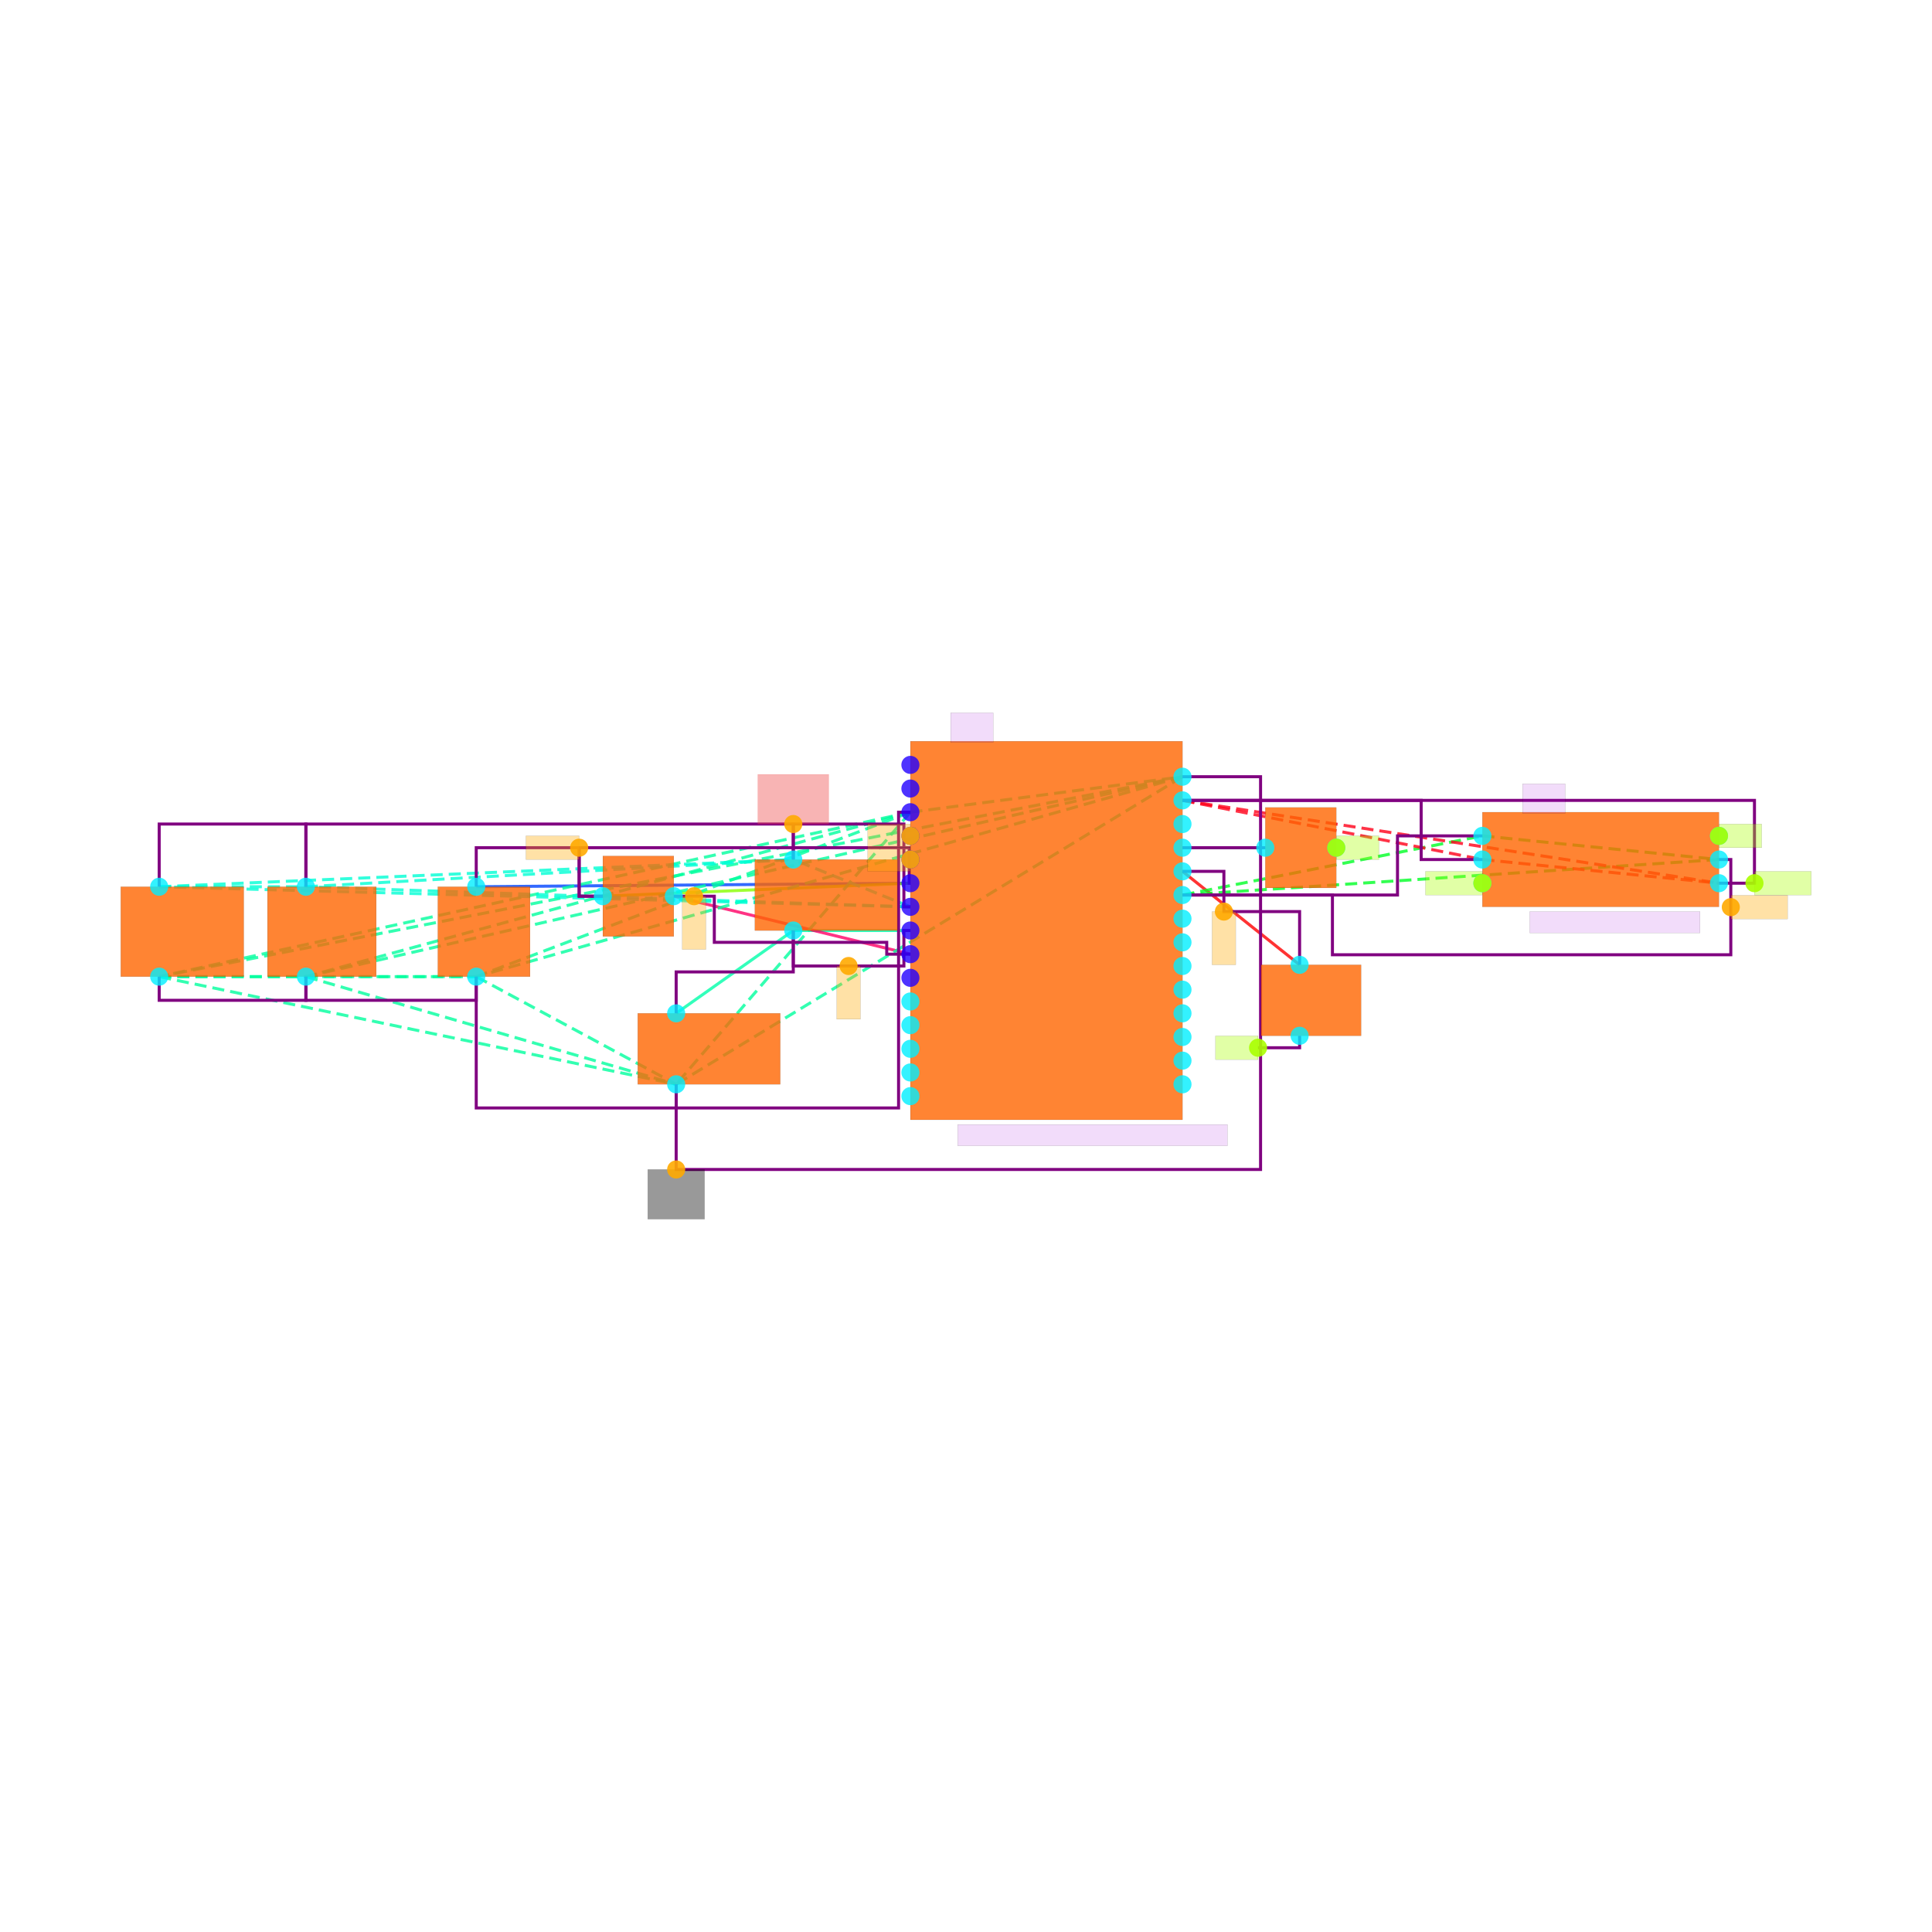
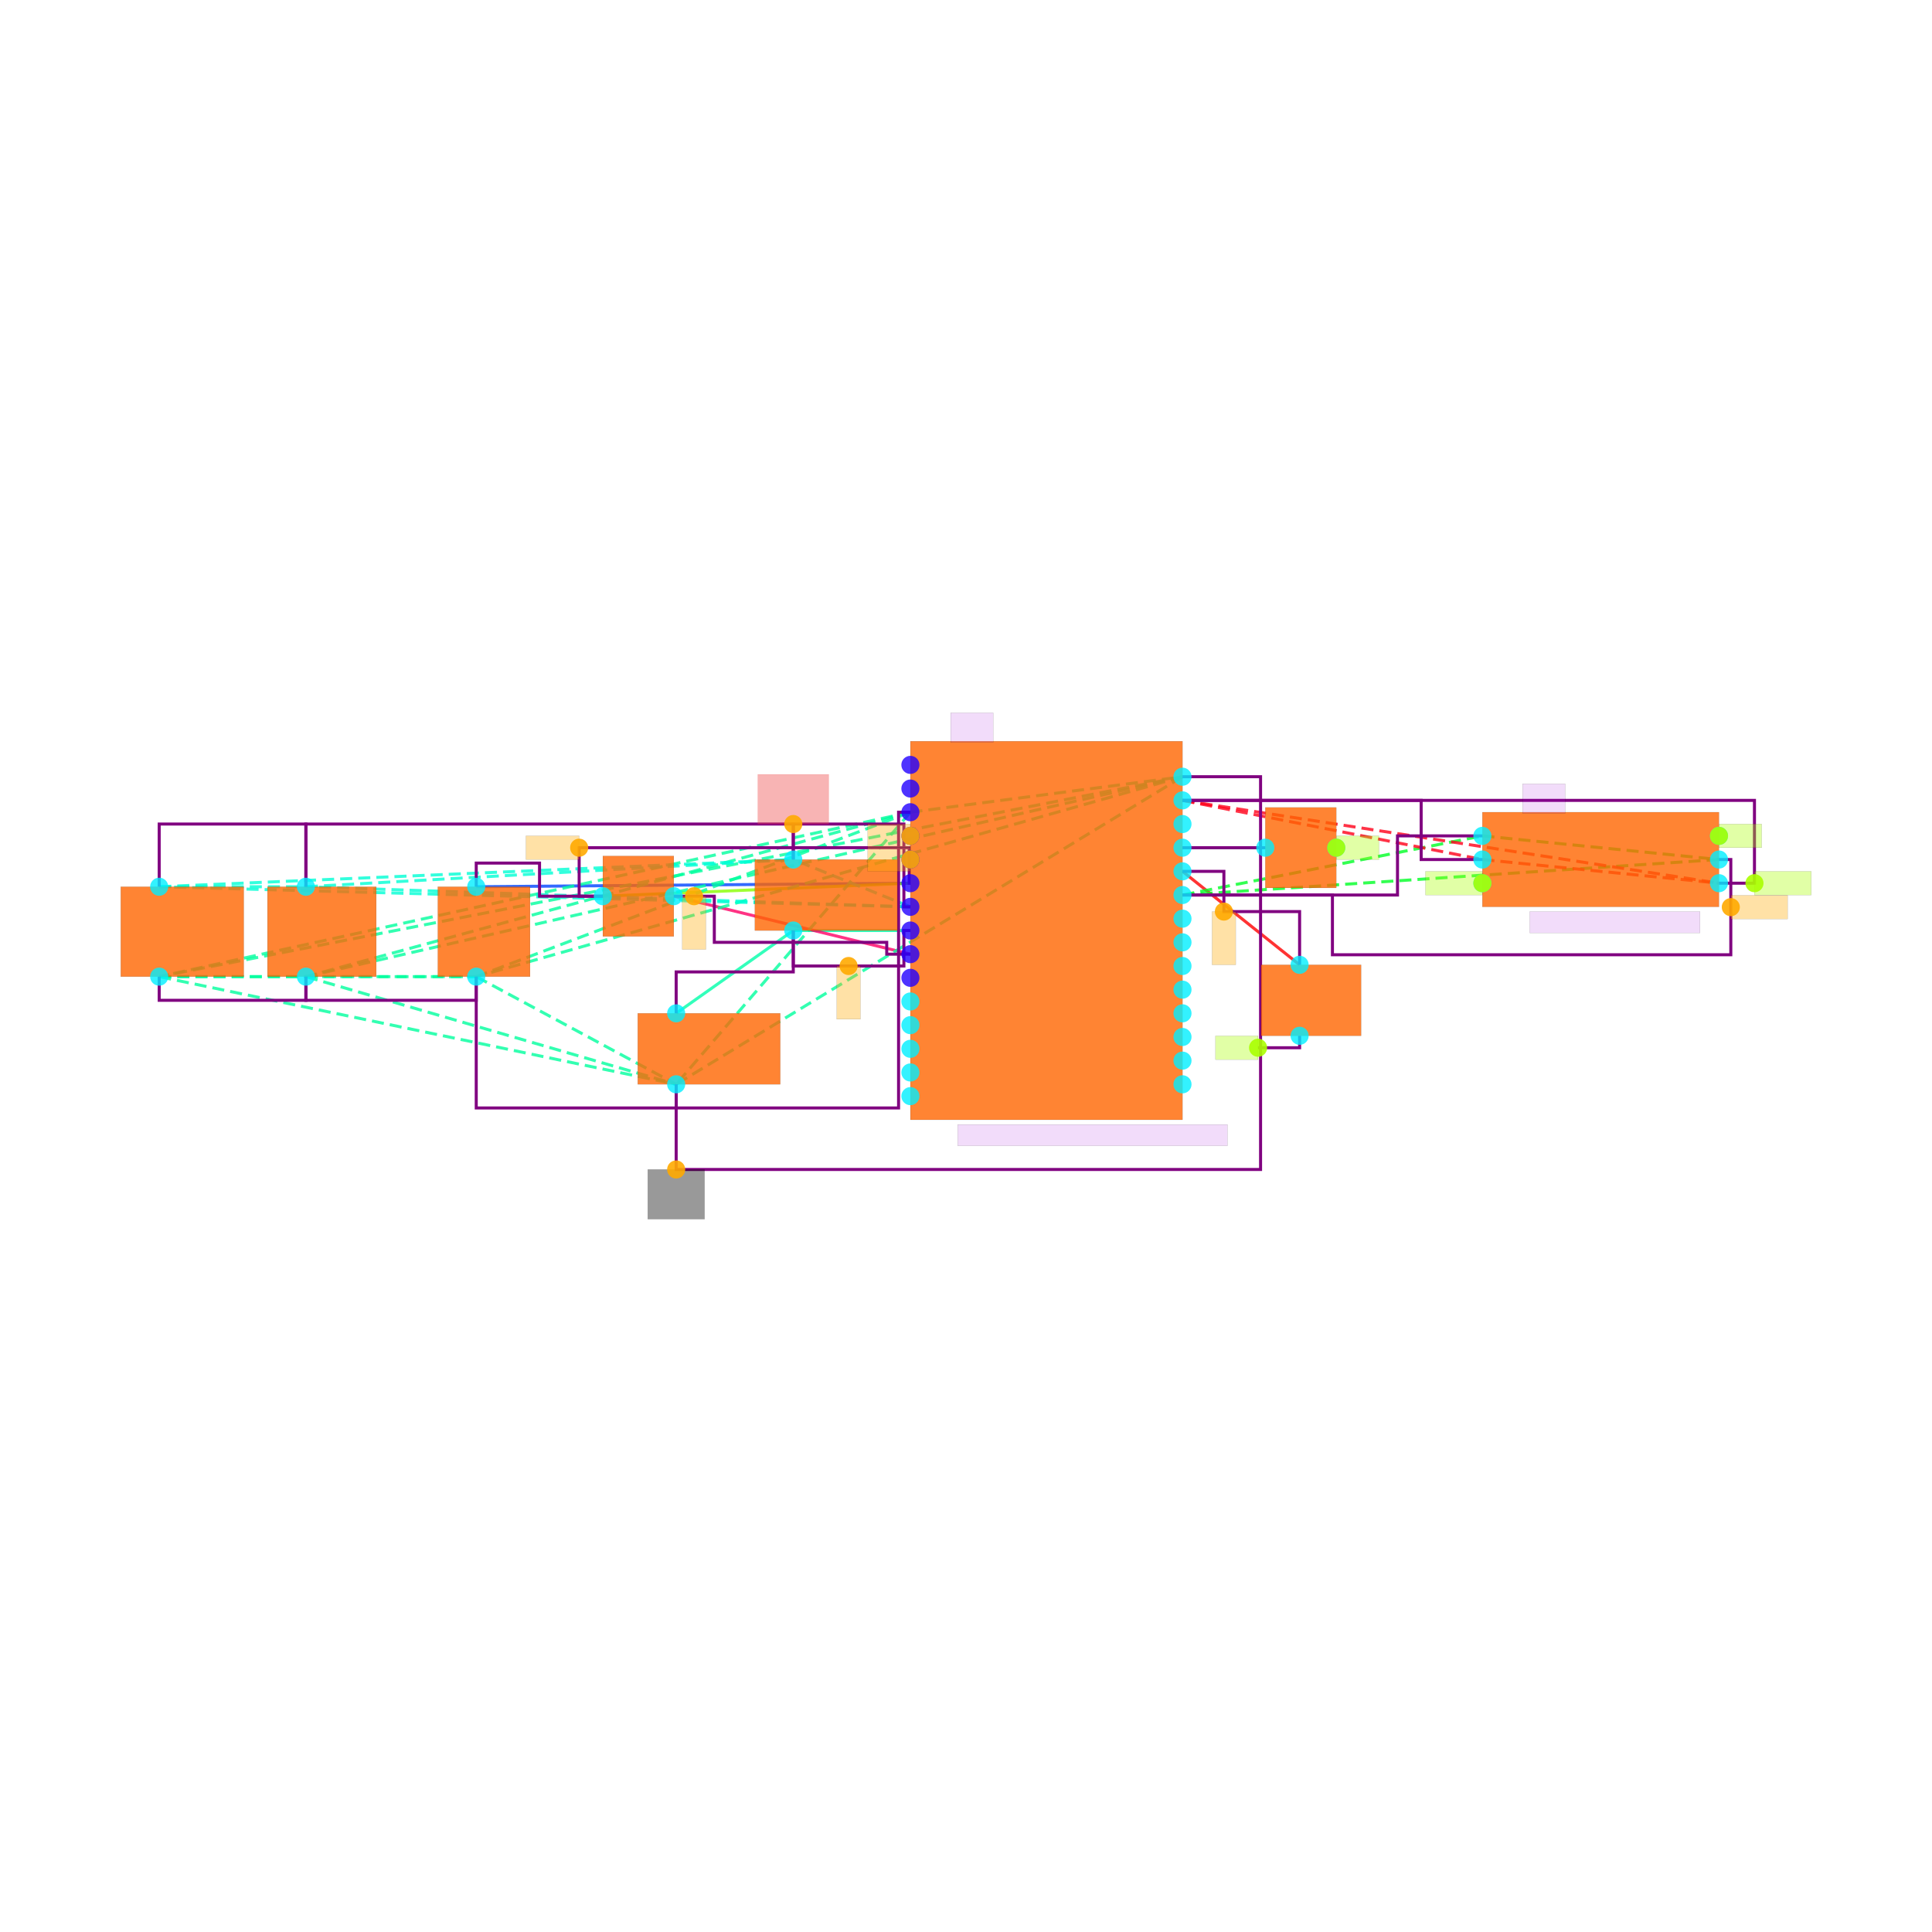
<svg xmlns="http://www.w3.org/2000/svg" width="640" height="640" viewBox="0 0 640 640">
  <rect width="100%" height="100%" fill="white" />
  <g>
    <polyline data-points="2.53,0.6999999999999997 3.23,0.7000000000000011" data-type="line" data-label="" points="391.714,280.812 419.146,280.812" fill="none" stroke="hsl(144, 100%, 50%, 0.8)" stroke-width="1px" />
  </g>
  <g>
    <polyline data-points="2.53,0.4999999999999998 3.5199999999999996,-0.28999999999999804" data-type="line" data-label="" points="391.714,288.649 430.511,319.608" fill="none" stroke="hsl(0, 100%, 50%, 0.8)" stroke-width="1px" />
  </g>
  <g>
    <polyline data-points="0.22999999999999998,0.40000000000000013 -3.4399999999999995,0.3699999999999998" data-type="line" data-label="" points="301.582,292.568 157.761,293.744" fill="none" stroke="hsl(224, 100%, 50%, 0.8)" stroke-width="1px" />
  </g>
  <g>
    <polyline data-points="-0.7599999999999998,-2.220446049250313e-16 -1.7499999999999996,-0.7" data-type="line" data-label="" points="262.785,308.244 223.989,335.675" fill="none" stroke="hsl(160, 100%, 50%, 0.8)" stroke-width="1px" />
  </g>
  <g>
    <polyline data-points="-0.7599999999999998,-2.220446049250313e-16 0.22999999999999998,2.220446049250313e-16" data-type="line" data-label="" points="262.785,308.244 301.582,308.244" fill="none" stroke="hsl(160, 100%, 50%, 0.8)" stroke-width="1px" />
  </g>
  <g>
    <polyline data-points="-2.37,0.29000000000000004 0.22999999999999998,0.40000000000000013" data-type="line" data-label="" points="199.692,296.879 301.582,292.568" fill="none" stroke="hsl(88, 100%, 50%, 0.8)" stroke-width="1px" />
  </g>
  <g>
    <polyline data-points="-1.7699999999999996,0.29000000000000004 0.22999999999999998,-0.19999999999999973" data-type="line" data-label="" points="223.205,296.879 301.582,316.081" fill="none" stroke="hsl(336, 100%, 50%, 0.8)" stroke-width="1px" />
  </g>
  <g>
    <polyline data-points="0.22999999999999998,1 2.53,1.3" data-type="line" data-label="" points="301.582,269.055 391.714,257.299" fill="none" stroke="hsl(157, 100%, 50%, 0.8)" stroke-width="1px" stroke-dasharray="4 2" />
  </g>
  <g>
    <polyline data-points="0.22999999999999998,1 -6.119999999999999,-0.39000000000000024" data-type="line" data-label="" points="301.582,269.055 52.736,323.527" fill="none" stroke="hsl(157, 100%, 50%, 0.8)" stroke-width="1px" stroke-dasharray="4 2" />
  </g>
  <g>
    <polyline data-points="0.22999999999999998,1 -4.879999999999999,-0.39000000000000024" data-type="line" data-label="" points="301.582,269.055 101.33,323.527" fill="none" stroke="hsl(157, 100%, 50%, 0.8)" stroke-width="1px" stroke-dasharray="4 2" />
  </g>
  <g>
    <polyline data-points="0.22999999999999998,1 -3.4399999999999995,-0.39000000000000024" data-type="line" data-label="" points="301.582,269.055 157.761,323.527" fill="none" stroke="hsl(157, 100%, 50%, 0.8)" stroke-width="1px" stroke-dasharray="4 2" />
  </g>
  <g>
    <polyline data-points="0.22999999999999998,1 -1.7499999999999996,-1.3" data-type="line" data-label="" points="301.582,269.055 223.989,359.188" fill="none" stroke="hsl(157, 100%, 50%, 0.8)" stroke-width="1px" stroke-dasharray="4 2" />
  </g>
  <g>
    <polyline data-points="2.53,1.3 -6.119999999999999,-0.39000000000000024" data-type="line" data-label="" points="391.714,257.299 52.736,323.527" fill="none" stroke="hsl(157, 100%, 50%, 0.8)" stroke-width="1px" stroke-dasharray="4 2" />
  </g>
  <g>
    <polyline data-points="2.53,1.3 -4.879999999999999,-0.39000000000000024" data-type="line" data-label="" points="391.714,257.299 101.33,323.527" fill="none" stroke="hsl(157, 100%, 50%, 0.8)" stroke-width="1px" stroke-dasharray="4 2" />
  </g>
  <g>
    <polyline data-points="2.53,1.3 -3.4399999999999995,-0.39000000000000024" data-type="line" data-label="" points="391.714,257.299 157.761,323.527" fill="none" stroke="hsl(157, 100%, 50%, 0.8)" stroke-width="1px" stroke-dasharray="4 2" />
  </g>
  <g>
    <polyline data-points="2.53,1.3 -1.7499999999999996,-1.3" data-type="line" data-label="" points="391.714,257.299 223.989,359.188" fill="none" stroke="hsl(157, 100%, 50%, 0.8)" stroke-width="1px" stroke-dasharray="4 2" />
  </g>
  <g>
    <polyline data-points="-6.119999999999999,-0.39000000000000024 -4.879999999999999,-0.39000000000000024" data-type="line" data-label="" points="52.736,323.527 101.33,323.527" fill="none" stroke="hsl(157, 100%, 50%, 0.8)" stroke-width="1px" stroke-dasharray="4 2" />
  </g>
  <g>
    <polyline data-points="-6.119999999999999,-0.39000000000000024 -3.4399999999999995,-0.39000000000000024" data-type="line" data-label="" points="52.736,323.527 157.761,323.527" fill="none" stroke="hsl(157, 100%, 50%, 0.8)" stroke-width="1px" stroke-dasharray="4 2" />
  </g>
  <g>
    <polyline data-points="-6.119999999999999,-0.39000000000000024 -1.7499999999999996,-1.3" data-type="line" data-label="" points="52.736,323.527 223.989,359.188" fill="none" stroke="hsl(157, 100%, 50%, 0.8)" stroke-width="1px" stroke-dasharray="4 2" />
  </g>
  <g>
    <polyline data-points="-4.879999999999999,-0.39000000000000024 -3.4399999999999995,-0.39000000000000024" data-type="line" data-label="" points="101.33,323.527 157.761,323.527" fill="none" stroke="hsl(157, 100%, 50%, 0.8)" stroke-width="1px" stroke-dasharray="4 2" />
  </g>
  <g>
    <polyline data-points="-4.879999999999999,-0.39000000000000024 -1.7499999999999996,-1.3" data-type="line" data-label="" points="101.33,323.527 223.989,359.188" fill="none" stroke="hsl(157, 100%, 50%, 0.8)" stroke-width="1px" stroke-dasharray="4 2" />
  </g>
  <g>
    <polyline data-points="-3.4399999999999995,-0.39000000000000024 -1.7499999999999996,-1.3" data-type="line" data-label="" points="157.761,323.527 223.989,359.188" fill="none" stroke="hsl(157, 100%, 50%, 0.8)" stroke-width="1px" stroke-dasharray="4 2" />
  </g>
  <g>
    <polyline data-points="0.22999999999999998,0.20000000000000018 -6.119999999999999,0.3699999999999998" data-type="line" data-label="" points="301.582,300.406 52.736,293.744" fill="none" stroke="hsl(170, 100%, 50%, 0.8)" stroke-width="1px" stroke-dasharray="4 2" />
  </g>
  <g>
    <polyline data-points="0.22999999999999998,0.20000000000000018 -4.879999999999999,0.3699999999999998" data-type="line" data-label="" points="301.582,300.406 101.33,293.744" fill="none" stroke="hsl(170, 100%, 50%, 0.8)" stroke-width="1px" stroke-dasharray="4 2" />
  </g>
  <g>
    <polyline data-points="0.22999999999999998,0.20000000000000018 -0.7599999999999998,0.5999999999999999" data-type="line" data-label="" points="301.582,300.406 262.785,284.731" fill="none" stroke="hsl(170, 100%, 50%, 0.8)" stroke-width="1px" stroke-dasharray="4 2" />
  </g>
  <g>
    <polyline data-points="-6.119999999999999,0.3699999999999998 -4.879999999999999,0.3699999999999998" data-type="line" data-label="" points="52.736,293.744 101.33,293.744" fill="none" stroke="hsl(170, 100%, 50%, 0.8)" stroke-width="1px" stroke-dasharray="4 2" />
  </g>
  <g>
    <polyline data-points="-6.119999999999999,0.3699999999999998 -0.7599999999999998,0.5999999999999999" data-type="line" data-label="" points="52.736,293.744 262.785,284.731" fill="none" stroke="hsl(170, 100%, 50%, 0.8)" stroke-width="1px" stroke-dasharray="4 2" />
  </g>
  <g>
    <polyline data-points="-4.879999999999999,0.3699999999999998 -0.7599999999999998,0.5999999999999999" data-type="line" data-label="" points="101.33,293.744 262.785,284.731" fill="none" stroke="hsl(170, 100%, 50%, 0.8)" stroke-width="1px" stroke-dasharray="4 2" />
  </g>
  <g>
    <polyline data-points="2.53,0.2999999999999998 5.0649999999999995,0.8000000000000014" data-type="line" data-label="" points="391.714,296.487 491.057,276.893" fill="none" stroke="hsl(129, 100%, 50%, 0.8)" stroke-width="1px" stroke-dasharray="4 2" />
  </g>
  <g>
    <polyline data-points="2.53,0.2999999999999998 7.0649999999999995,0.6000000000000014" data-type="line" data-label="" points="391.714,296.487 569.433,284.731" fill="none" stroke="hsl(129, 100%, 50%, 0.8)" stroke-width="1px" stroke-dasharray="4 2" />
  </g>
  <g>
    <polyline data-points="5.0649999999999995,0.8000000000000014 7.0649999999999995,0.6000000000000014" data-type="line" data-label="" points="491.057,276.893 569.433,284.731" fill="none" stroke="hsl(129, 100%, 50%, 0.8)" stroke-width="1px" stroke-dasharray="4 2" />
  </g>
  <g>
    <polyline data-points="2.53,1.0999999999999999 5.0649999999999995,0.6000000000000014" data-type="line" data-label="" points="391.714,265.136 491.057,284.731" fill="none" stroke="hsl(354, 100%, 50%, 0.8)" stroke-width="1px" stroke-dasharray="4 2" />
  </g>
  <g>
    <polyline data-points="2.53,1.0999999999999999 7.0649999999999995,0.4000000000000014" data-type="line" data-label="" points="391.714,265.136 569.433,292.568" fill="none" stroke="hsl(354, 100%, 50%, 0.8)" stroke-width="1px" stroke-dasharray="4 2" />
  </g>
  <g>
    <polyline data-points="5.0649999999999995,0.6000000000000014 7.0649999999999995,0.4000000000000014" data-type="line" data-label="" points="491.057,284.731 569.433,292.568" fill="none" stroke="hsl(354, 100%, 50%, 0.8)" stroke-width="1px" stroke-dasharray="4 2" />
  </g>
  <g>
    <polyline data-points="2.53,0.6999999999999997 3.23,0.7000000000000011" data-type="line" data-label="" points="391.714,280.812 419.146,280.812" fill="none" stroke="purple" stroke-width="1px" />
  </g>
  <g>
    <polyline data-points="2.53,0.4999999999999998 2.88,0.4999999999999998 2.88,0.16000000000000097 3.5199999999999996,0.16000000000000097 3.5199999999999996,-0.28999999999999804" data-type="line" data-label="" points="391.714,288.649 405.43,288.649 405.43,301.973 430.511,301.973 430.511,319.608" fill="none" stroke="purple" stroke-width="1px" />
  </g>
  <g>
-     <polyline data-points="-2.37,0.29000000000000004 -2.5700000000000003,0.29000000000000004 -2.5700000000000003,0.6999999999999998 -3.4399999999999995,0.6999999999999998 -3.4399999999999995,0.3699999999999998" data-type="line" data-label="" points="199.692,296.879 191.854,296.879 191.854,280.812 157.761,280.812 157.761,293.744" fill="none" stroke="purple" stroke-width="1px" />
+     <polyline data-points="-2.37,0.29000000000000015 -2.905,0.29000000000000015 -2.905,0.57 -3.4399999999999995,0.57 -3.4399999999999995,0.3699999999999998" data-type="line" data-label="" points="199.692,296.879 178.726,296.879 178.726,285.906 157.761,285.906 157.761,293.744" fill="none" stroke="purple" stroke-width="1px" />
  </g>
  <g>
    <polyline data-points="0.22999999999999998,2.220446049250313e-16 0.17500000000000004,2.220446049250313e-16 0.17500000000000004,-0.30000000000000016 -0.7599999999999998,-0.30000000000000016 -0.7599999999999998,-2.220446049250313e-16" data-type="line" data-label="" points="301.582,308.244 299.426,308.244 299.426,320 262.785,320 262.785,308.244" fill="none" stroke="purple" stroke-width="1px" />
  </g>
  <g>
    <polyline data-points="-1.7499999999999996,-0.7 -1.7499999999999996,-0.3500000000000001 -0.7599999999999998,-0.3500000000000001 -0.7599999999999998,-2.220446049250313e-16" data-type="line" data-label="" points="223.989,335.675 223.989,321.959 262.785,321.959 262.785,308.244" fill="none" stroke="purple" stroke-width="1px" />
  </g>
  <g>
    <polyline data-points="-1.7699999999999996,0.29000000000000004 -1.4274999999999998,0.29000000000000004 -1.4274999999999998,-0.09999999999999973 0.02999999999999997,-0.09999999999999973 0.02999999999999997,-0.19999999999999973 0.22999999999999998,-0.19999999999999973" data-type="line" data-label="" points="223.205,296.879 236.627,296.879 236.627,312.162 293.744,312.162 293.744,316.081 301.582,316.081" fill="none" stroke="purple" stroke-width="1px" />
  </g>
  <g>
    <polyline data-points="-3.4399999999999995,-0.39000000000000024 -3.4399999999999995,-1.5 -1.7499999999999996,-1.5 -1.7499999999999996,-1.2999999999999998" data-type="line" data-label="" points="157.761,323.527 157.761,367.026 223.989,367.026 223.989,359.188" fill="none" stroke="purple" stroke-width="1px" />
  </g>
  <g>
    <polyline data-points="-4.879999999999999,-0.39000000000000024 -4.879999999999999,-0.5900000000000004 -3.4399999999999995,-0.5900000000000004 -3.4399999999999995,-0.39000000000000024" data-type="line" data-label="" points="101.33,323.527 101.33,331.365 157.761,331.365 157.761,323.527" fill="none" stroke="purple" stroke-width="1px" />
  </g>
  <g>
    <polyline data-points="-6.119999999999999,-0.39000000000000024 -6.119999999999999,-0.5900000000000004 -4.879999999999999,-0.5900000000000004 -4.879999999999999,-0.39000000000000024" data-type="line" data-label="" points="52.736,323.527 52.736,331.365 101.33,331.365 101.33,323.527" fill="none" stroke="purple" stroke-width="1px" />
  </g>
  <g>
    <polyline data-points="2.53,1.3000000000000005 3.1899999999999995,1.3000000000000005 3.1899999999999995,-2.02 -1.7499999999999996,-2.02 -1.7499999999999996,-1.3" data-type="line" data-label="" points="391.714,257.299 417.579,257.299 417.579,387.404 223.989,387.404 223.989,359.188" fill="none" stroke="purple" stroke-width="1px" />
  </g>
  <g>
    <polyline data-points="-4.879999999999999,0.3699999999999998 -4.879999999999999,0.9000000000000004 -6.119999999999999,0.9000000000000004 -6.119999999999999,0.3699999999999998" data-type="line" data-label="" points="101.33,293.744 101.33,272.974 52.736,272.974 52.736,293.744" fill="none" stroke="purple" stroke-width="1px" />
  </g>
  <g>
    <polyline data-points="-0.7599999999999998,0.6000000000000002 -0.7599999999999998,0.9000000000000004 -4.879999999999999,0.9000000000000004 -4.879999999999999,0.3699999999999998" data-type="line" data-label="" points="262.785,284.731 262.785,272.974 101.33,272.974 101.33,293.744" fill="none" stroke="purple" stroke-width="1px" />
  </g>
  <g>
    <polyline data-points="5.0649999999999995,0.8000000000000014 4.3475,0.8000000000000014 4.3475,0.2999999999999998 2.53,0.2999999999999998" data-type="line" data-label="" points="491.057,276.893 462.939,276.893 462.939,296.487 391.714,296.487" fill="none" stroke="purple" stroke-width="1px" />
  </g>
  <g>
    <polyline data-points="7.0649999999999995,0.6000000000000014 7.165,0.6000000000000014 7.165,-0.20499999999999832 3.7974999999999994,-0.20499999999999832 3.7974999999999994,0.2999999999999998 2.53,0.2999999999999998" data-type="line" data-label="" points="569.433,284.731 573.352,284.731 573.352,316.277 441.386,316.277 441.386,296.487 391.714,296.487" fill="none" stroke="purple" stroke-width="1px" />
  </g>
  <g>
    <polyline data-points="5.0649999999999995,0.6000000000000014 4.547499999999999,0.6000000000000014 4.547499999999999,1.0999999999999999 2.53,1.0999999999999999" data-type="line" data-label="" points="491.057,284.731 470.777,284.731 470.777,265.136 391.714,265.136" fill="none" stroke="purple" stroke-width="1px" />
  </g>
  <g>
    <polyline data-points="0.23000000000000043,0.40000000000000013 0.2200000000000001,0.40000000000000013 0.2200000000000001,0.6999999999999998 -2.5700000000000003,0.6999999999999998 -2.5700000000000003,0.29000000000000004 -2.37,0.29000000000000004" data-type="line" data-label="" points="301.582,292.568 301.19,292.568 301.19,280.812 191.854,280.812 191.854,296.879 199.692,296.879" fill="none" stroke="purple" stroke-width="1px" />
  </g>
  <g>
    <polyline data-points="-1.7499999999999996,-1.3 -1.7499999999999996,-1.5 0.12999999999999998,-1.5 0.12999999999999998,0.9999999999999998 0.22999999999999976,0.9999999999999998" data-type="line" data-label="" points="223.989,359.188 223.989,367.026 297.663,367.026 297.663,269.055 301.582,269.055" fill="none" stroke="purple" stroke-width="1px" />
  </g>
  <g>
    <polyline data-points="0.22999999999999998,0.20000000000000018 0.17500000000000004,0.20000000000000018 0.17500000000000004,0.8999999999999998 -0.7599999999999998,0.8999999999999998 -0.7599999999999998,0.5999999999999999" data-type="line" data-label="" points="301.582,300.406 299.426,300.406 299.426,272.974 262.785,272.974 262.785,284.731" fill="none" stroke="purple" stroke-width="1px" />
  </g>
  <g>
    <polyline data-points="7.0649999999999995,0.4000000000000014 7.364999999999999,0.4000000000000014 7.364999999999999,1.0999999999999999 2.53,1.0999999999999999" data-type="line" data-label="" points="569.433,292.568 581.19,292.568 581.19,265.136 391.714,265.136" fill="none" stroke="purple" stroke-width="1px" />
  </g>
  <g>
    <polyline data-points="3.5199999999999996,-0.8899999999999981 3.5199999999999996,-0.9909999999999981 3.1689999999999996,-0.9909999999999981" data-type="line" data-label="" points="430.511,343.121 430.511,347.079 416.756,347.079" fill="none" stroke="purple" stroke-width="1px" />
  </g>
  <g>
    <rect data-type="rect" data-label="schematic_component_0" data-x="1.38" data-y="0" x="301.582" y="245.542" width="90.133" height="125.402" fill="hsl(24, 100%, 50%, 0.8)" stroke="black" stroke-width="0.026" />
  </g>
  <g>
    <rect data-type="rect" data-label="schematic_component_1" data-x="-5.924999999999999" data-y="-0.010000000000000231" x="40" y="293.744" width="40.756" height="29.783" fill="hsl(24, 100%, 50%, 0.8)" stroke="black" stroke-width="0.026" />
  </g>
  <g>
    <rect data-type="rect" data-label="schematic_component_2" data-x="-4.744999999999999" data-y="-0.010000000000000231" x="88.593" y="293.744" width="36.053" height="29.783" fill="hsl(24, 100%, 50%, 0.8)" stroke="black" stroke-width="0.026" />
  </g>
  <g>
    <rect data-type="rect" data-label="schematic_component_3" data-x="-3.3749999999999996" data-y="-0.010000000000000231" x="145.024" y="293.744" width="30.567" height="29.783" fill="hsl(24, 100%, 50%, 0.8)" stroke="black" stroke-width="0.026" />
  </g>
  <g>
    <rect data-type="rect" data-label="schematic_component_4" data-x="-0.4824999999999998" data-y="0.2999999999999998" x="250.049" y="284.731" width="47.222" height="23.513" fill="hsl(24, 100%, 50%, 0.8)" stroke="black" stroke-width="0.026" />
  </g>
  <g>
    <rect data-type="rect" data-label="schematic_component_5" data-x="-1.4724999999999997" data-y="-1" x="211.253" y="335.675" width="47.222" height="23.513" fill="hsl(24, 100%, 50%, 0.8)" stroke="black" stroke-width="0.026" />
  </g>
  <g>
    <rect data-type="rect" data-label="schematic_component_6" data-x="-2.07" data-y="0.2900000000000001" x="199.692" y="283.555" width="23.513" height="26.648" fill="hsl(24, 100%, 50%, 0.8)" stroke="black" stroke-width="0.026" />
  </g>
  <g>
    <rect data-type="rect" data-label="schematic_component_7" data-x="3.53" data-y="0.7000000000000011" x="419.146" y="267.488" width="23.513" height="26.648" fill="hsl(24, 100%, 50%, 0.8)" stroke="black" stroke-width="0.026" />
  </g>
  <g>
    <rect data-type="rect" data-label="schematic_component_8" data-x="3.6174999999999997" data-y="-0.5899999999999981" x="417.775" y="319.608" width="33.114" height="23.513" fill="hsl(24, 100%, 50%, 0.8)" stroke="black" stroke-width="0.026" />
  </g>
  <g>
    <rect data-type="rect" data-label="schematic_component_9" data-x="6.0649999999999995" data-y="0.6000000000000014" x="491.057" y="269.055" width="78.376" height="31.351" fill="hsl(24, 100%, 50%, 0.8)" stroke="black" stroke-width="0.026" />
  </g>
  <g>
    <rect data-type="rect" data-label="CP2102N_A02_GQFN28R" data-x="1.7699999999999998" data-y="-1.73" x="317.257" y="372.512" width="89.349" height="7.054" fill="rgba(160, 0, 220, 0.14)" stroke="black" stroke-width="0.026" />
  </g>
  <g>
    <rect data-type="rect" data-label="U6" data-x="0.7499999999999999" data-y="1.7150000000000003" x="314.906" y="236.137" width="14.108" height="9.797" fill="rgba(160, 0, 220, 0.14)" stroke="black" stroke-width="0.026" />
  </g>
  <g>
    <rect data-type="rect" data-label="DDC114TU_7_F" data-x="6.185" data-y="0.0700000000000014" x="506.732" y="301.973" width="56.431" height="7.054" fill="rgba(160, 0, 220, 0.14)" stroke="black" stroke-width="0.026" />
  </g>
  <g>
    <rect data-type="rect" data-label="U7" data-x="5.585" data-y="1.1150000000000015" x="504.381" y="259.65" width="14.108" height="9.797" fill="rgba(160, 0, 220, 0.14)" stroke="black" stroke-width="0.026" />
  </g>
  <g>
    <rect data-type="rect" data-label="netId: GND globalConnNetId: connectivity_net5" data-x="-1.7499999999999996" data-y="-2.23" x="214.584" y="387.404" width="18.81" height="16.459" fill="#00000066" stroke="#000000" stroke-width="0.026" />
  </g>
  <g>
    <rect data-type="rect" data-label="netId: DP globalConnNetId: connectivity_net6" data-x="0.04899999999999999" data-y="0.8" x="287.435" y="272.974" width="14.108" height="7.838" fill="hsl(40, 100%, 50%, 0.35)" stroke="black" stroke-width="0.026" />
  </g>
  <g>
    <rect data-type="rect" data-label="netId: DM globalConnNetId: connectivity_net7" data-x="0.04899999999999999" data-y="0.6000000000000001" x="287.435" y="280.812" width="14.108" height="7.838" fill="hsl(40, 100%, 50%, 0.35)" stroke="black" stroke-width="0.026" />
  </g>
  <g>
    <rect data-type="rect" data-label="netId: .R7 &gt; .pin1 to .U6 &gt; .VDD globalConnNetId: connectivity_net2" data-x="-2.7950000000000004" data-y="0.6999999999999998" x="174.22" y="276.893" width="17.635" height="7.838" fill="hsl(40, 100%, 50%, 0.35)" stroke="black" stroke-width="0.026" />
  </g>
  <g>
    <rect data-type="rect" data-label="netId: VBUS globalConnNetId: connectivity_net8" data-x="-0.7599999999999998" data-y="1.1099999999999999" x="251.029" y="256.515" width="23.513" height="16.459" fill="#ef444466" stroke="#ef4444" stroke-width="0.026" />
  </g>
  <g>
    <rect data-type="rect" data-label="netId: .R5 &gt; .pin1 to .U6 &gt; .VBUS globalConnNetId: connectivity_net3" data-x="-0.29249999999999987" data-y="-0.5250000000000001" x="277.187" y="320" width="7.838" height="17.635" fill="hsl(40, 100%, 50%, 0.35)" stroke="black" stroke-width="0.026" />
  </g>
  <g>
    <rect data-type="rect" data-label="netId: .R7 &gt; .pin2 to .U6 &gt; .RSTb globalConnNetId: connectivity_net4" data-x="-1.5987499999999997" data-y="0.06500000000000003" x="225.997" y="296.879" width="7.838" height="17.635" fill="hsl(40, 100%, 50%, 0.35)" stroke="black" stroke-width="0.026" />
  </g>
  <g>
    <rect data-type="rect" data-label="netId: RTS globalConnNetId: connectivity_net9" data-x="7.405" data-y="0.19750000000000156" x="573.352" y="296.585" width="18.81" height="7.838" fill="hsl(40, 100%, 50%, 0.35)" stroke="black" stroke-width="0.026" />
  </g>
  <g>
    <rect data-type="rect" data-label="netId: .U6 &gt; .RXD to .R9 &gt; .pin2 globalConnNetId: connectivity_net1" data-x="2.88" data-y="-0.06499999999999903" x="401.512" y="301.973" width="7.838" height="17.635" fill="hsl(40, 100%, 50%, 0.35)" stroke="black" stroke-width="0.026" />
  </g>
  <g>
    <rect data-type="rect" data-label="netId: DTR globalConnNetId: connectivity_net10" data-x="7.6049999999999995" data-y="0.4000000000000014" x="581.19" y="288.649" width="18.81" height="7.838" fill="hsl(80, 100%, 50%, 0.35)" stroke="black" stroke-width="0.026" />
  </g>
  <g>
    <rect data-type="rect" data-label="netId: RX globalConnNetId: connectivity_net11" data-x="4.011" data-y="0.7000000000000011" x="442.698" y="276.893" width="14.108" height="7.838" fill="hsl(80, 100%, 50%, 0.35)" stroke="black" stroke-width="0.026" />
  </g>
  <g>
    <rect data-type="rect" data-label="netId: TX globalConnNetId: connectivity_net12" data-x="2.9889999999999994" data-y="-0.9909999999999981" x="402.648" y="343.16" width="14.108" height="7.838" fill="hsl(80, 100%, 50%, 0.35)" stroke="black" stroke-width="0.026" />
  </g>
  <g>
    <rect data-type="rect" data-label="netId: IO0 globalConnNetId: connectivity_net13" data-x="4.823999999999999" data-y="0.4000000000000014" x="472.207" y="288.649" width="18.81" height="7.838" fill="hsl(80, 100%, 50%, 0.35)" stroke="black" stroke-width="0.026" />
  </g>
  <g>
    <rect data-type="rect" data-label="netId: EN globalConnNetId: connectivity_net14" data-x="7.2459999999999996" data-y="0.8000000000000014" x="569.472" y="272.974" width="14.108" height="7.838" fill="hsl(80, 100%, 50%, 0.35)" stroke="black" stroke-width="0.026" />
  </g>
  <g>
    <circle data-type="point" data-label="schematic_port_0 x-" data-x="0.22999999999999998" data-y="1.4000000000000001" cx="301.582" cy="253.38" r="3" fill="hsl(248, 100%, 50%, 0.8)" />
  </g>
  <g>
    <circle data-type="point" data-label="schematic_port_1 x-" data-x="0.22999999999999998" data-y="1.2000000000000002" cx="301.582" cy="261.218" r="3" fill="hsl(248, 100%, 50%, 0.8)" />
  </g>
  <g>
    <circle data-type="point" data-label="schematic_port_2 x-" data-x="0.22999999999999998" data-y="1" cx="301.582" cy="269.055" r="3" fill="hsl(248, 100%, 50%, 0.8)" />
  </g>
  <g>
    <circle data-type="point" data-label="schematic_port_3 x-" data-x="0.22999999999999998" data-y="0.8" cx="301.582" cy="276.893" r="3" fill="hsl(248, 100%, 50%, 0.8)" />
  </g>
  <g>
    <circle data-type="point" data-label="schematic_port_4 x-" data-x="0.22999999999999998" data-y="0.6000000000000001" cx="301.582" cy="284.731" r="3" fill="hsl(248, 100%, 50%, 0.8)" />
  </g>
  <g>
    <circle data-type="point" data-label="schematic_port_5 x-" data-x="0.22999999999999998" data-y="0.40000000000000013" cx="301.582" cy="292.568" r="3" fill="hsl(248, 100%, 50%, 0.8)" />
  </g>
  <g>
    <circle data-type="point" data-label="schematic_port_6 x-" data-x="0.22999999999999998" data-y="0.20000000000000018" cx="301.582" cy="300.406" r="3" fill="hsl(248, 100%, 50%, 0.8)" />
  </g>
  <g>
    <circle data-type="point" data-label="schematic_port_7 x-" data-x="0.22999999999999998" data-y="2.220446049250313e-16" cx="301.582" cy="308.244" r="3" fill="hsl(248, 100%, 50%, 0.8)" />
  </g>
  <g>
    <circle data-type="point" data-label="schematic_port_8 x-" data-x="0.22999999999999998" data-y="-0.19999999999999973" cx="301.582" cy="316.081" r="3" fill="hsl(248, 100%, 50%, 0.8)" />
  </g>
  <g>
    <circle data-type="point" data-label="schematic_port_9 x-" data-x="0.22999999999999998" data-y="-0.3999999999999997" cx="301.582" cy="323.919" r="3" fill="hsl(248, 100%, 50%, 0.8)" />
  </g>
  <g>
    <circle data-type="point" data-label="schematic_port_10 x-" data-x="0.22999999999999998" data-y="-0.5999999999999996" cx="301.582" cy="331.756" r="3" fill="hsl(184, 100%, 50%, 0.8)" />
  </g>
  <g>
    <circle data-type="point" data-label="schematic_port_11 x-" data-x="0.22999999999999998" data-y="-0.7999999999999996" cx="301.582" cy="339.594" r="3" fill="hsl(184, 100%, 50%, 0.8)" />
  </g>
  <g>
    <circle data-type="point" data-label="schematic_port_12 x-" data-x="0.22999999999999998" data-y="-0.9999999999999998" cx="301.582" cy="347.432" r="3" fill="hsl(184, 100%, 50%, 0.8)" />
  </g>
  <g>
    <circle data-type="point" data-label="schematic_port_13 x-" data-x="0.22999999999999998" data-y="-1.2" cx="301.582" cy="355.269" r="3" fill="hsl(184, 100%, 50%, 0.8)" />
  </g>
  <g>
    <circle data-type="point" data-label="schematic_port_14 x-" data-x="0.22999999999999998" data-y="-1.4000000000000001" cx="301.582" cy="363.107" r="3" fill="hsl(184, 100%, 50%, 0.8)" />
  </g>
  <g>
    <circle data-type="point" data-label="schematic_port_15 x+" data-x="2.53" data-y="-1.3" cx="391.714" cy="359.188" r="3" fill="hsl(184, 100%, 50%, 0.8)" />
  </g>
  <g>
    <circle data-type="point" data-label="schematic_port_16 x+" data-x="2.53" data-y="-1.1" cx="391.714" cy="351.351" r="3" fill="hsl(184, 100%, 50%, 0.8)" />
  </g>
  <g>
    <circle data-type="point" data-label="schematic_port_17 x+" data-x="2.53" data-y="-0.9" cx="391.714" cy="343.513" r="3" fill="hsl(184, 100%, 50%, 0.8)" />
  </g>
  <g>
    <circle data-type="point" data-label="schematic_port_18 x+" data-x="2.53" data-y="-0.7" cx="391.714" cy="335.675" r="3" fill="hsl(184, 100%, 50%, 0.8)" />
  </g>
  <g>
    <circle data-type="point" data-label="schematic_port_19 x+" data-x="2.53" data-y="-0.5" cx="391.714" cy="327.838" r="3" fill="hsl(184, 100%, 50%, 0.8)" />
  </g>
  <g>
    <circle data-type="point" data-label="schematic_port_20 x+" data-x="2.53" data-y="-0.30000000000000004" cx="391.714" cy="320" r="3" fill="hsl(184, 100%, 50%, 0.8)" />
  </g>
  <g>
    <circle data-type="point" data-label="schematic_port_21 x+" data-x="2.53" data-y="-0.10000000000000009" cx="391.714" cy="312.162" r="3" fill="hsl(184, 100%, 50%, 0.8)" />
  </g>
  <g>
    <circle data-type="point" data-label="schematic_port_22 x+" data-x="2.53" data-y="0.09999999999999987" cx="391.714" cy="304.325" r="3" fill="hsl(184, 100%, 50%, 0.8)" />
  </g>
  <g>
    <circle data-type="point" data-label="schematic_port_23 x+" data-x="2.53" data-y="0.2999999999999998" cx="391.714" cy="296.487" r="3" fill="hsl(184, 100%, 50%, 0.8)" />
  </g>
  <g>
    <circle data-type="point" data-label="schematic_port_24 x+" data-x="2.53" data-y="0.4999999999999998" cx="391.714" cy="288.649" r="3" fill="hsl(184, 100%, 50%, 0.8)" />
  </g>
  <g>
    <circle data-type="point" data-label="schematic_port_25 x+" data-x="2.53" data-y="0.6999999999999997" cx="391.714" cy="280.812" r="3" fill="hsl(184, 100%, 50%, 0.8)" />
  </g>
  <g>
    <circle data-type="point" data-label="schematic_port_26 x+" data-x="2.53" data-y="0.8999999999999997" cx="391.714" cy="272.974" r="3" fill="hsl(184, 100%, 50%, 0.8)" />
  </g>
  <g>
    <circle data-type="point" data-label="schematic_port_27 x+" data-x="2.53" data-y="1.0999999999999999" cx="391.714" cy="265.136" r="3" fill="hsl(184, 100%, 50%, 0.8)" />
  </g>
  <g>
    <circle data-type="point" data-label="schematic_port_28 x+" data-x="2.53" data-y="1.3" cx="391.714" cy="257.299" r="3" fill="hsl(184, 100%, 50%, 0.8)" />
  </g>
  <g>
    <circle data-type="point" data-label="schematic_port_29 y+" data-x="-6.119999999999999" data-y="0.3699999999999998" cx="52.736" cy="293.744" r="3" fill="hsl(184, 100%, 50%, 0.8)" />
  </g>
  <g>
    <circle data-type="point" data-label="schematic_port_30 y-" data-x="-6.119999999999999" data-y="-0.39000000000000024" cx="52.736" cy="323.527" r="3" fill="hsl(184, 100%, 50%, 0.8)" />
  </g>
  <g>
    <circle data-type="point" data-label="schematic_port_31 y+" data-x="-4.879999999999999" data-y="0.3699999999999998" cx="101.33" cy="293.744" r="3" fill="hsl(184, 100%, 50%, 0.8)" />
  </g>
  <g>
    <circle data-type="point" data-label="schematic_port_32 y-" data-x="-4.879999999999999" data-y="-0.39000000000000024" cx="101.33" cy="323.527" r="3" fill="hsl(184, 100%, 50%, 0.8)" />
  </g>
  <g>
    <circle data-type="point" data-label="schematic_port_33 y-" data-x="-3.4399999999999995" data-y="-0.39000000000000024" cx="157.761" cy="323.527" r="3" fill="hsl(184, 100%, 50%, 0.8)" />
  </g>
  <g>
    <circle data-type="point" data-label="schematic_port_34 y+" data-x="-3.4399999999999995" data-y="0.3699999999999998" cx="157.761" cy="293.744" r="3" fill="hsl(184, 100%, 50%, 0.8)" />
  </g>
  <g>
    <circle data-type="point" data-label="schematic_port_35 y-" data-x="-0.7599999999999998" data-y="-2.220446049250313e-16" cx="262.785" cy="308.244" r="3" fill="hsl(184, 100%, 50%, 0.8)" />
  </g>
  <g>
    <circle data-type="point" data-label="schematic_port_36 y+" data-x="-0.7599999999999998" data-y="0.5999999999999999" cx="262.785" cy="284.731" r="3" fill="hsl(184, 100%, 50%, 0.8)" />
  </g>
  <g>
    <circle data-type="point" data-label="schematic_port_37 y+" data-x="-1.7499999999999996" data-y="-0.7" cx="223.989" cy="335.675" r="3" fill="hsl(184, 100%, 50%, 0.8)" />
  </g>
  <g>
    <circle data-type="point" data-label="schematic_port_38 y-" data-x="-1.7499999999999996" data-y="-1.3" cx="223.989" cy="359.188" r="3" fill="hsl(184, 100%, 50%, 0.8)" />
  </g>
  <g>
    <circle data-type="point" data-label="schematic_port_39 x-" data-x="-2.37" data-y="0.29000000000000004" cx="199.692" cy="296.879" r="3" fill="hsl(184, 100%, 50%, 0.8)" />
  </g>
  <g>
    <circle data-type="point" data-label="schematic_port_40 x+" data-x="-1.7699999999999996" data-y="0.29000000000000004" cx="223.205" cy="296.879" r="3" fill="hsl(184, 100%, 50%, 0.8)" />
  </g>
  <g>
    <circle data-type="point" data-label="schematic_port_41 x+" data-x="3.8299999999999996" data-y="0.7000000000000011" cx="442.659" cy="280.812" r="3" fill="hsl(184, 100%, 50%, 0.8)" />
  </g>
  <g>
    <circle data-type="point" data-label="schematic_port_42 x-" data-x="3.23" data-y="0.7000000000000011" cx="419.146" cy="280.812" r="3" fill="hsl(184, 100%, 50%, 0.8)" />
  </g>
  <g>
    <circle data-type="point" data-label="schematic_port_43 y-" data-x="3.5199999999999996" data-y="-0.8899999999999981" cx="430.511" cy="343.121" r="3" fill="hsl(184, 100%, 50%, 0.8)" />
  </g>
  <g>
    <circle data-type="point" data-label="schematic_port_44 y+" data-x="3.5199999999999996" data-y="-0.28999999999999804" cx="430.511" cy="319.608" r="3" fill="hsl(184, 100%, 50%, 0.8)" />
  </g>
  <g>
    <circle data-type="point" data-label="schematic_port_45 x-" data-x="5.0649999999999995" data-y="0.8000000000000014" cx="491.057" cy="276.893" r="3" fill="hsl(184, 100%, 50%, 0.8)" />
  </g>
  <g>
    <circle data-type="point" data-label="schematic_port_46 x-" data-x="5.0649999999999995" data-y="0.6000000000000014" cx="491.057" cy="284.731" r="3" fill="hsl(184, 100%, 50%, 0.8)" />
  </g>
  <g>
    <circle data-type="point" data-label="schematic_port_47 x-" data-x="5.0649999999999995" data-y="0.4000000000000014" cx="491.057" cy="292.568" r="3" fill="hsl(184, 100%, 50%, 0.8)" />
  </g>
  <g>
    <circle data-type="point" data-label="schematic_port_48 x+" data-x="7.0649999999999995" data-y="0.4000000000000014" cx="569.433" cy="292.568" r="3" fill="hsl(184, 100%, 50%, 0.8)" />
  </g>
  <g>
    <circle data-type="point" data-label="schematic_port_49 x+" data-x="7.0649999999999995" data-y="0.6000000000000014" cx="569.433" cy="284.731" r="3" fill="hsl(184, 100%, 50%, 0.8)" />
  </g>
  <g>
    <circle data-type="point" data-label="schematic_port_50 x+" data-x="7.0649999999999995" data-y="0.8000000000000014" cx="569.433" cy="276.893" r="3" fill="hsl(184, 100%, 50%, 0.8)" />
  </g>
  <g>
    <circle data-type="point" data-label="anchorPoint orientation: y-" data-x="-1.7499999999999996" data-y="-2.02" cx="223.989" cy="387.404" r="3" fill="hsl(40, 100%, 50%, 0.9)" />
  </g>
  <g>
    <circle data-type="point" data-label="anchorPoint orientation: x-" data-x="0.22999999999999998" data-y="0.8" cx="301.582" cy="276.893" r="3" fill="hsl(40, 100%, 50%, 0.9)" />
  </g>
  <g>
    <circle data-type="point" data-label="anchorPoint orientation: x-" data-x="0.22999999999999998" data-y="0.6000000000000001" cx="301.582" cy="284.731" r="3" fill="hsl(40, 100%, 50%, 0.9)" />
  </g>
  <g>
    <circle data-type="point" data-label="anchorPoint orientation: x-" data-x="-2.5700000000000003" data-y="0.6999999999999998" cx="191.854" cy="280.812" r="3" fill="hsl(40, 100%, 50%, 0.9)" />
  </g>
  <g>
    <circle data-type="point" data-label="anchorPoint orientation: y+" data-x="-0.7599999999999998" data-y="0.8999999999999998" cx="262.785" cy="272.974" r="3" fill="hsl(40, 100%, 50%, 0.9)" />
  </g>
  <g>
    <circle data-type="point" data-label="anchorPoint orientation: y-" data-x="-0.29249999999999987" data-y="-0.30000000000000016" cx="281.106" cy="320" r="3" fill="hsl(40, 100%, 50%, 0.9)" />
  </g>
  <g>
    <circle data-type="point" data-label="anchorPoint orientation: y-" data-x="-1.5987499999999997" data-y="0.29000000000000004" cx="229.916" cy="296.879" r="3" fill="hsl(40, 100%, 50%, 0.9)" />
  </g>
  <g>
    <circle data-type="point" data-label="anchorPoint orientation: x+" data-x="7.165" data-y="0.19750000000000156" cx="573.352" cy="300.504" r="3" fill="hsl(40, 100%, 50%, 0.9)" />
  </g>
  <g>
    <circle data-type="point" data-label="anchorPoint orientation: y-" data-x="2.88" data-y="0.16000000000000097" cx="405.43" cy="301.973" r="3" fill="hsl(40, 100%, 50%, 0.9)" />
  </g>
  <g>
    <circle data-type="point" data-label="anchorPoint orientation: x+" data-x="7.364999999999999" data-y="0.4000000000000014" cx="581.19" cy="292.568" r="3" fill="hsl(80, 100%, 50%, 0.9)" />
  </g>
  <g>
    <circle data-type="point" data-label="anchorPoint orientation: x+" data-x="3.8299999999999996" data-y="0.7000000000000011" cx="442.659" cy="280.812" r="3" fill="hsl(80, 100%, 50%, 0.9)" />
  </g>
  <g>
    <circle data-type="point" data-label="anchorPoint orientation: x-" data-x="3.1689999999999996" data-y="-0.9909999999999981" cx="416.756" cy="347.079" r="3" fill="hsl(80, 100%, 50%, 0.9)" />
  </g>
  <g>
    <circle data-type="point" data-label="anchorPoint orientation: x-" data-x="5.0649999999999995" data-y="0.4000000000000014" cx="491.057" cy="292.568" r="3" fill="hsl(80, 100%, 50%, 0.9)" />
  </g>
  <g>
    <circle data-type="point" data-label="anchorPoint orientation: x+" data-x="7.0649999999999995" data-y="0.8000000000000014" cx="569.433" cy="276.893" r="3" fill="hsl(80, 100%, 50%, 0.9)" />
  </g>
  <g id="crosshair" style="display: none">
    <line id="crosshair-h" y1="0" y2="640" stroke="#666" stroke-width="0.5" />
    <line id="crosshair-v" x1="0" x2="640" stroke="#666" stroke-width="0.5" />
    <text id="coordinates" font-family="monospace" font-size="12" fill="#666" />
  </g>
</svg>
